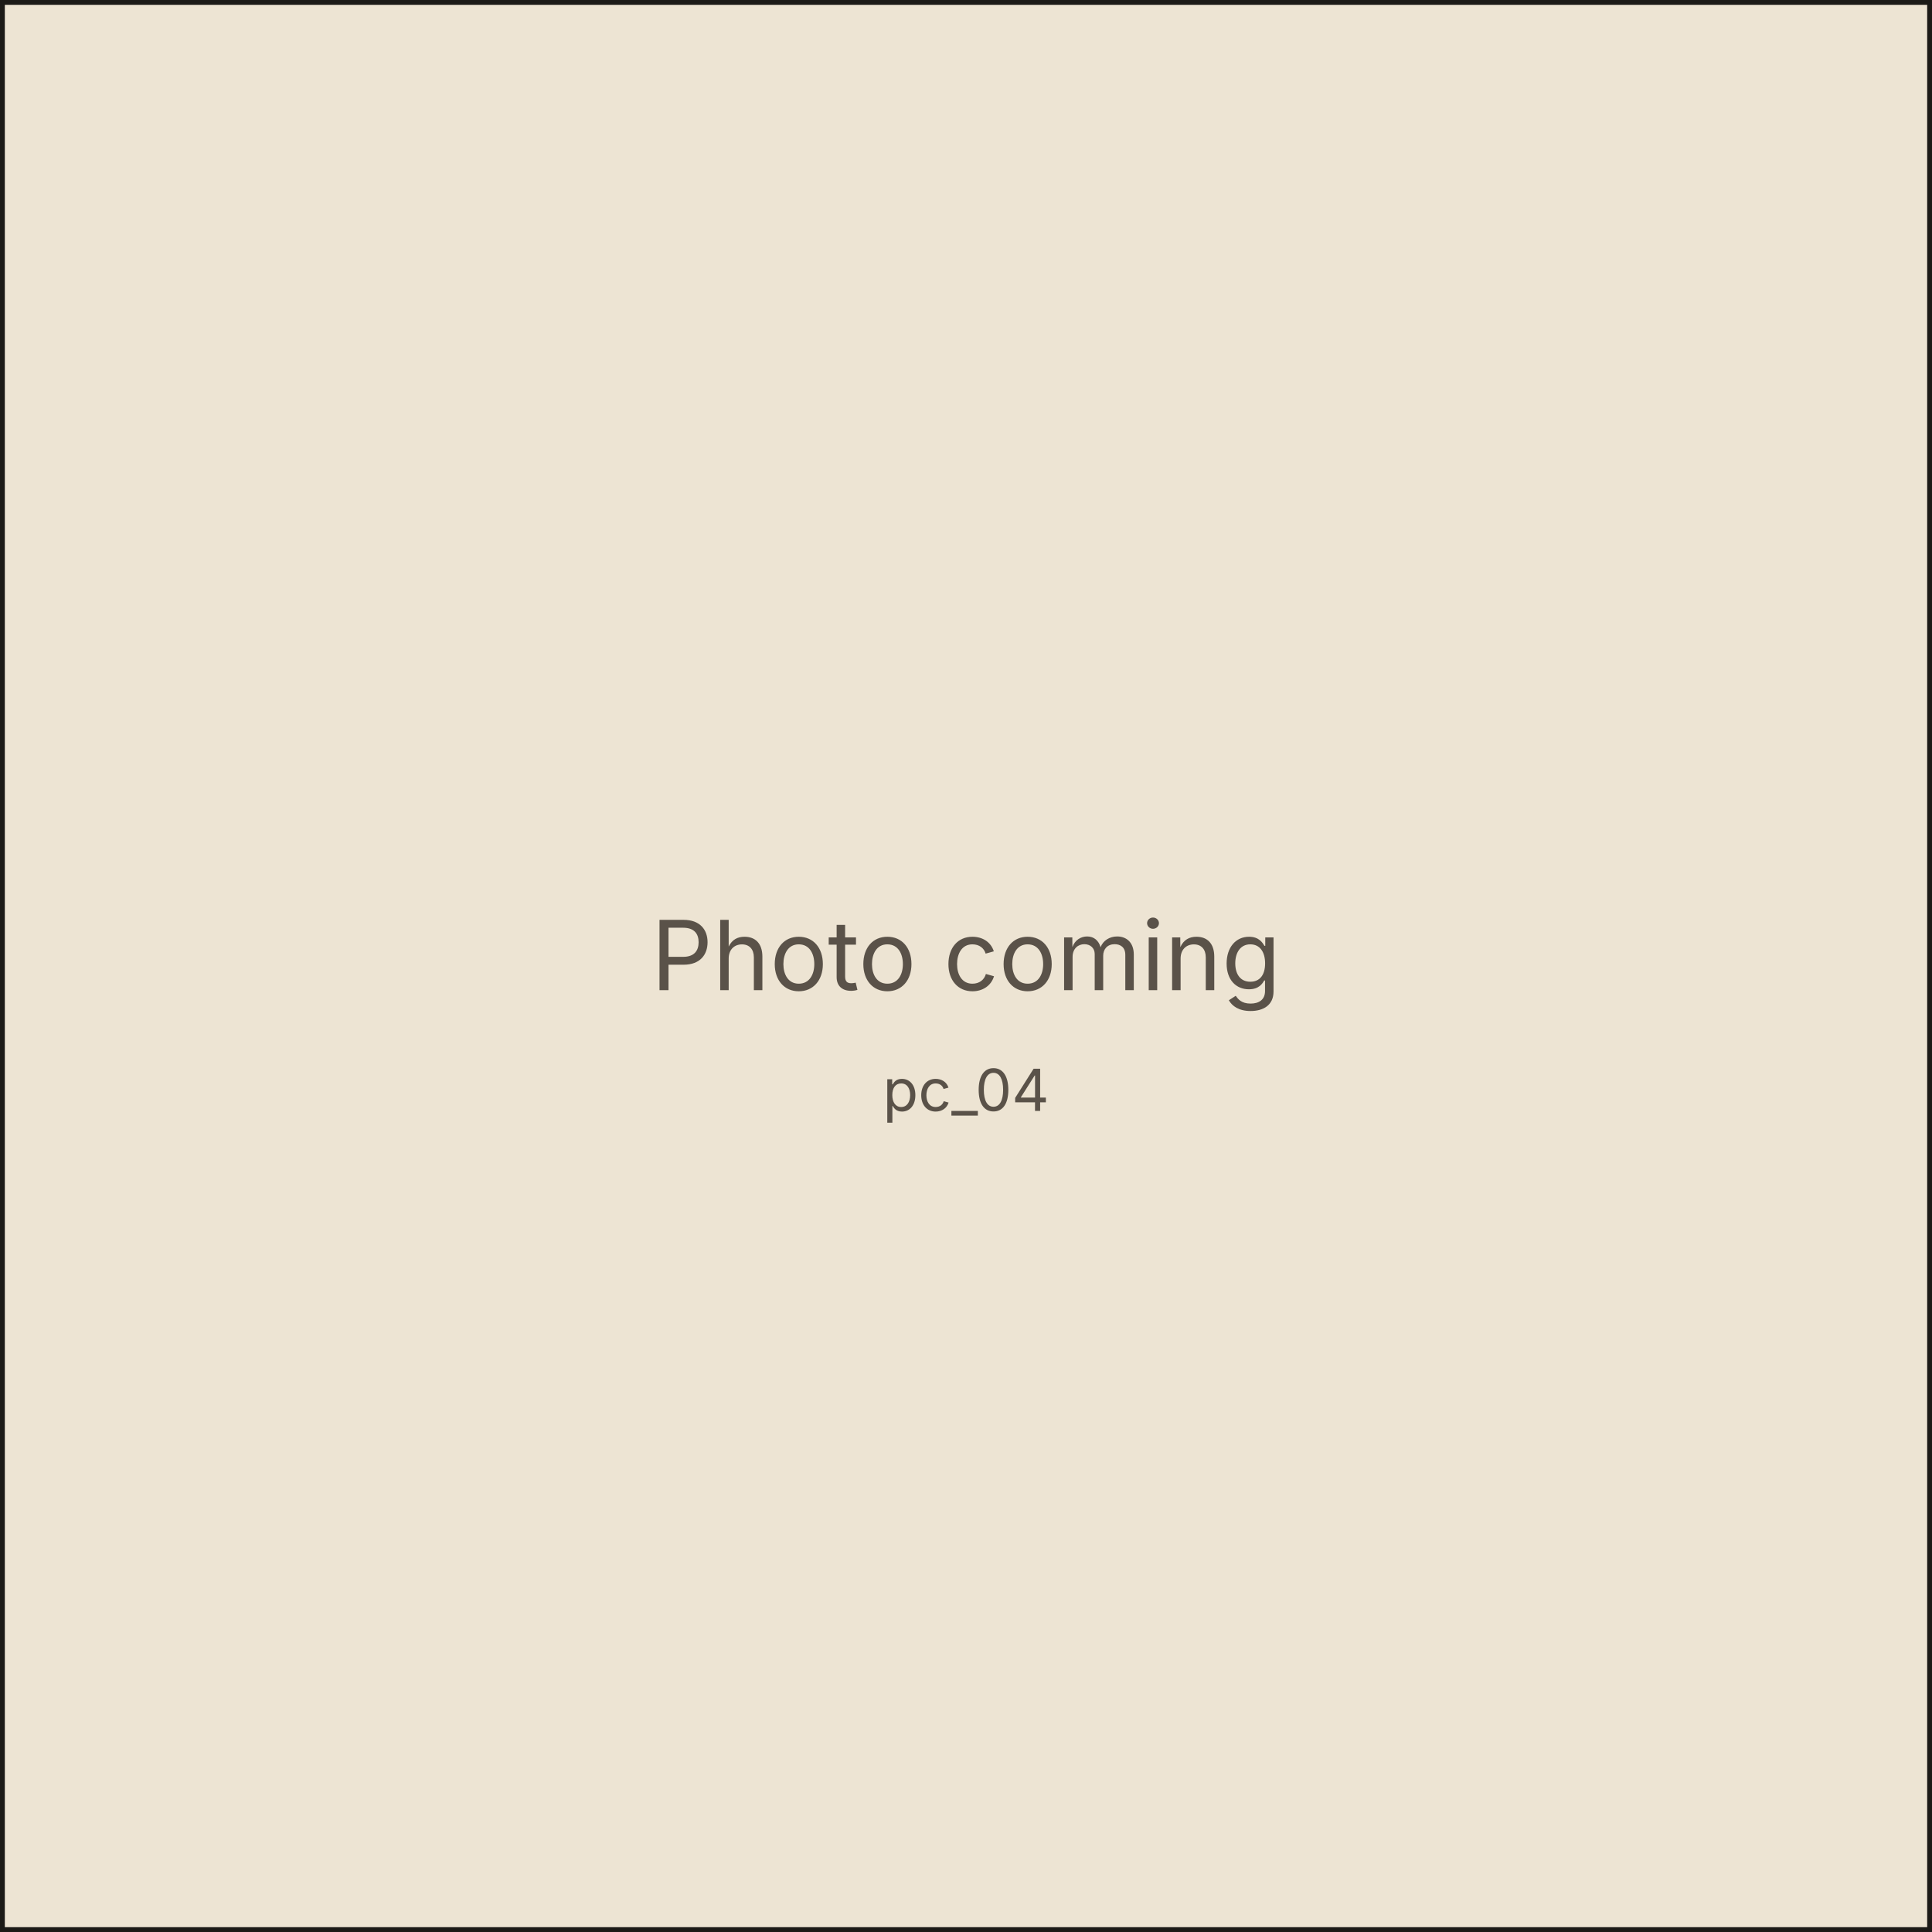
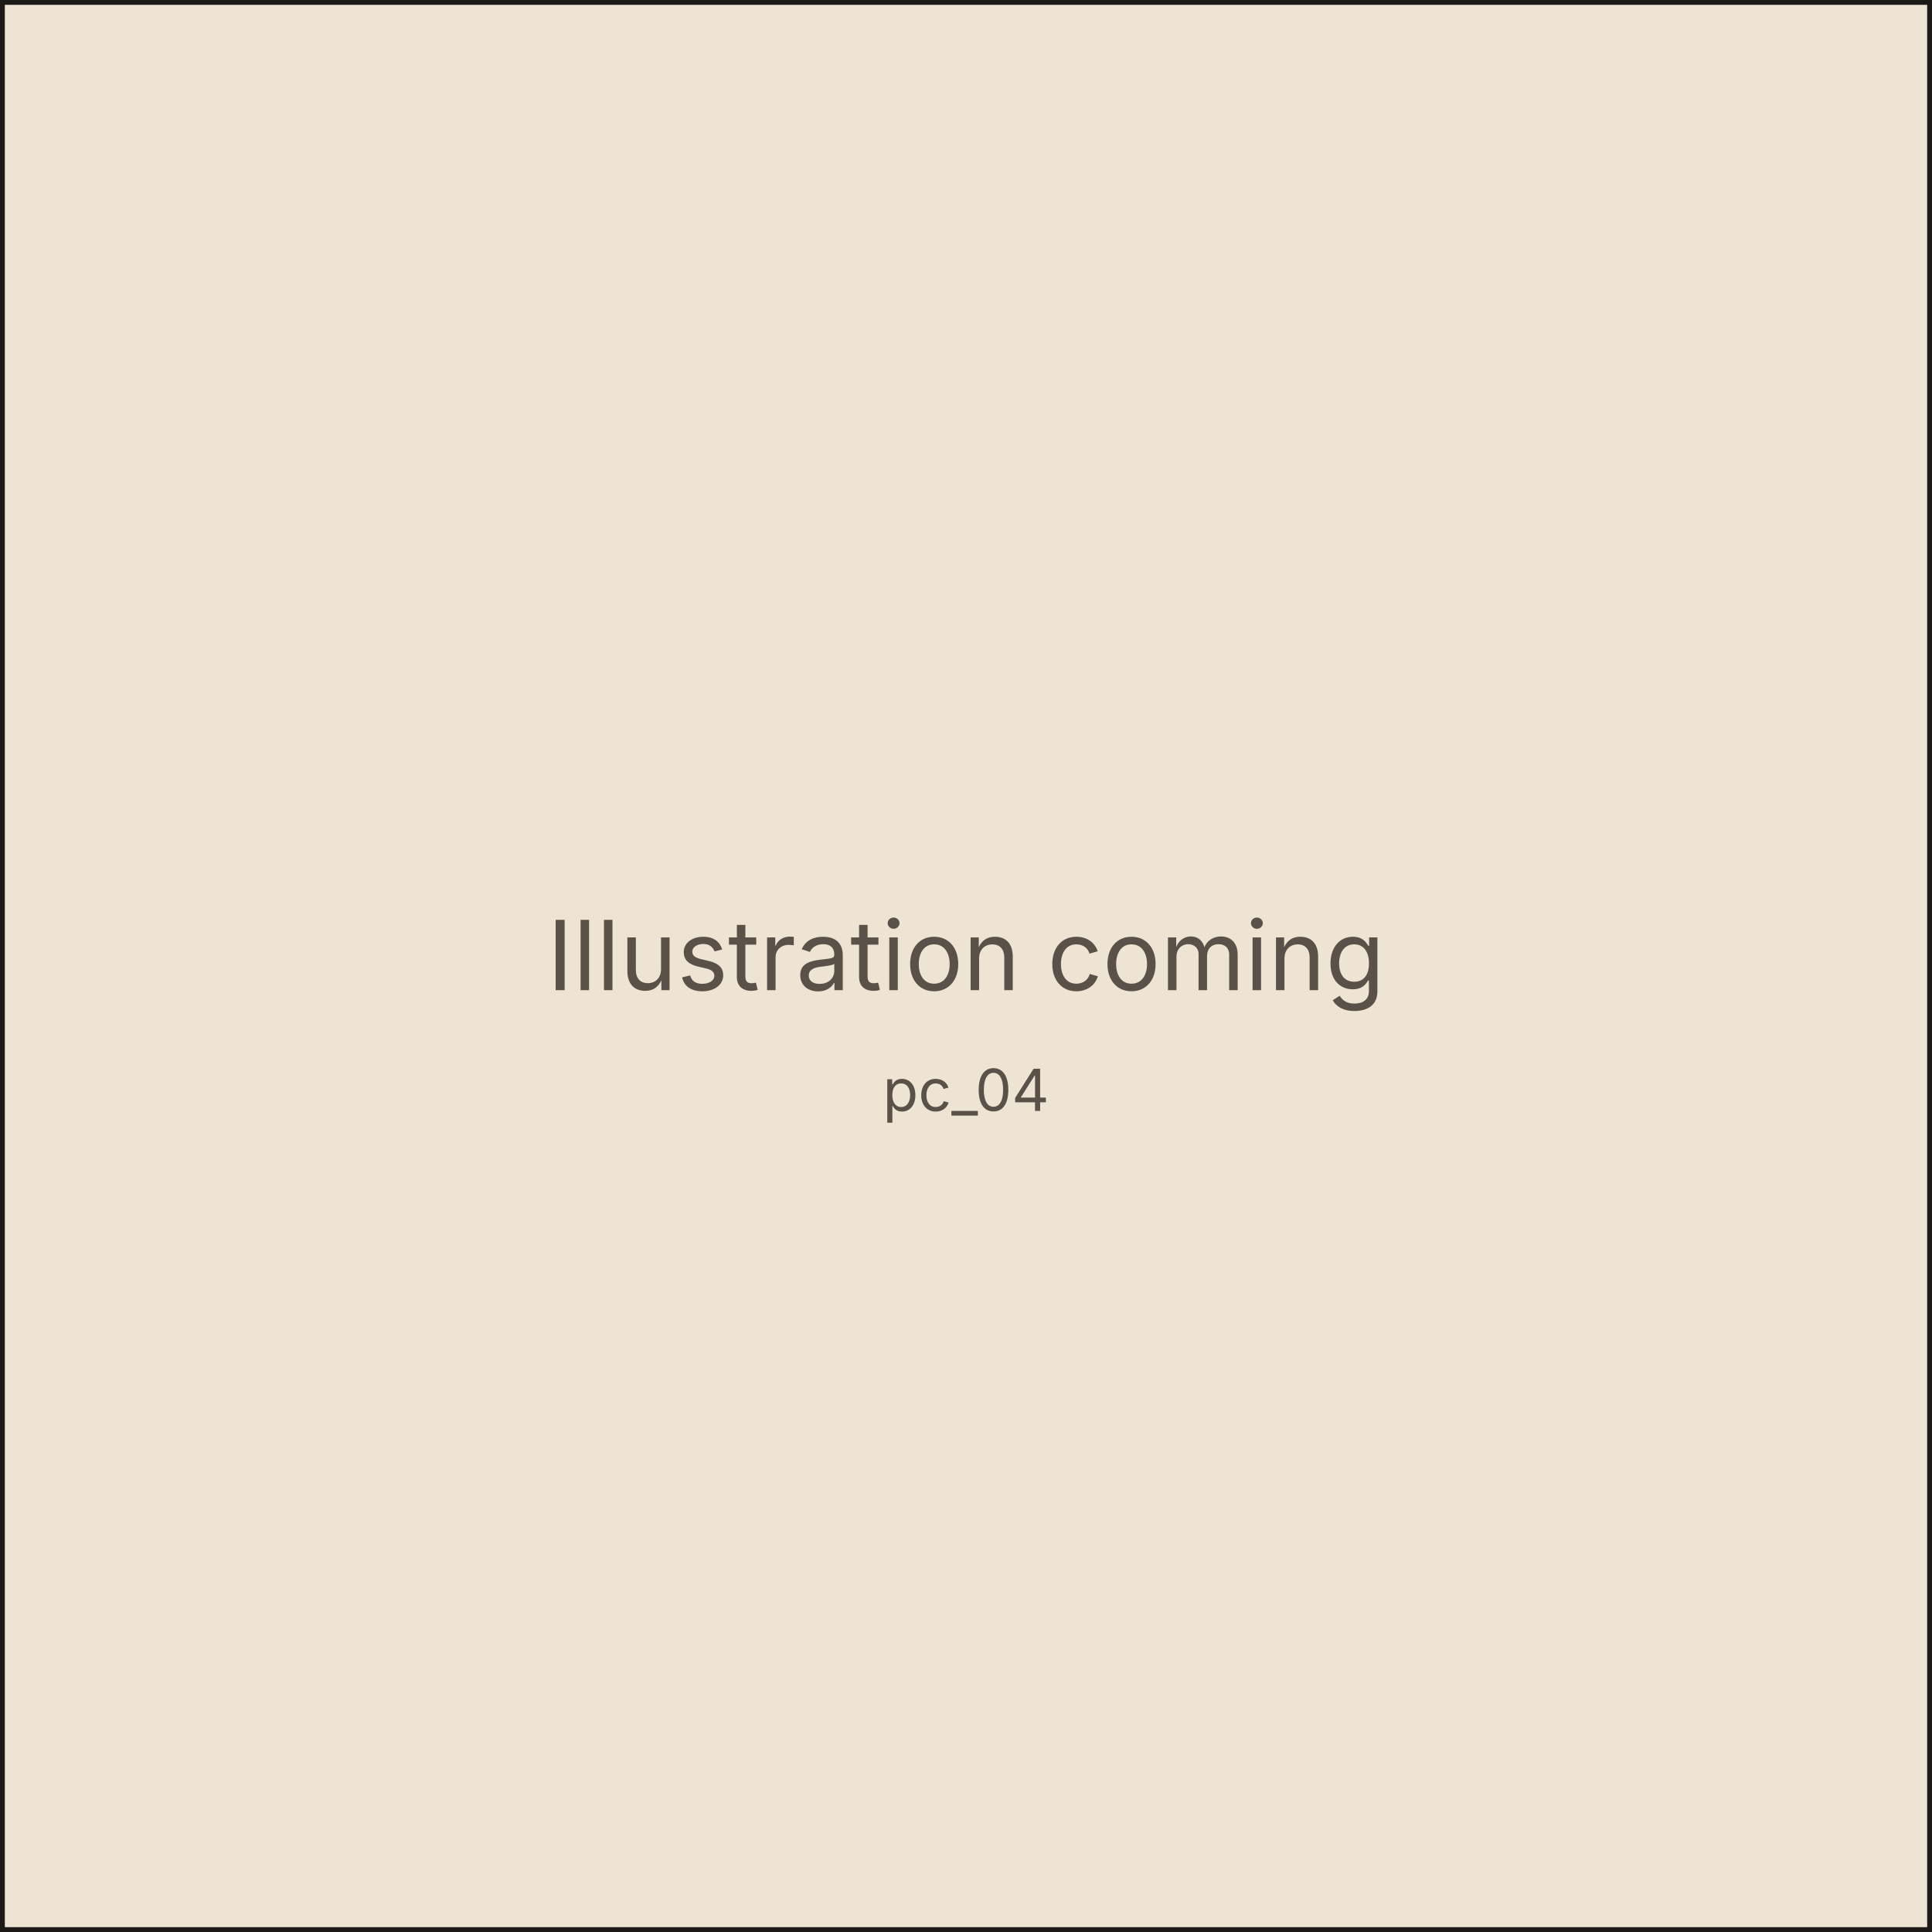
- <svg xmlns="http://www.w3.org/2000/svg" width="800" height="800" viewBox="0 0 800 800" role="img" aria-label="Photo coming">
+ <svg xmlns="http://www.w3.org/2000/svg" width="800" height="800" viewBox="0 0 800 800" role="img" aria-label="Illustration coming">
  <rect x="1" y="1" width="798" height="798" fill="#EDE4D3" stroke="#1C1A17" stroke-width="2" />
-   <text x="400" y="410" text-anchor="middle" font-family="Inter, system-ui, sans-serif" font-size="40" fill="#5A5249">Photo coming</text>
+   <text x="400" y="410" text-anchor="middle" font-family="Inter, system-ui, sans-serif" font-size="40" fill="#5A5249">Illustration coming</text>
  <text x="400" y="460" text-anchor="middle" font-family="Inter, system-ui, sans-serif" font-size="24" fill="#5A5249">pc_04</text>
</svg>
